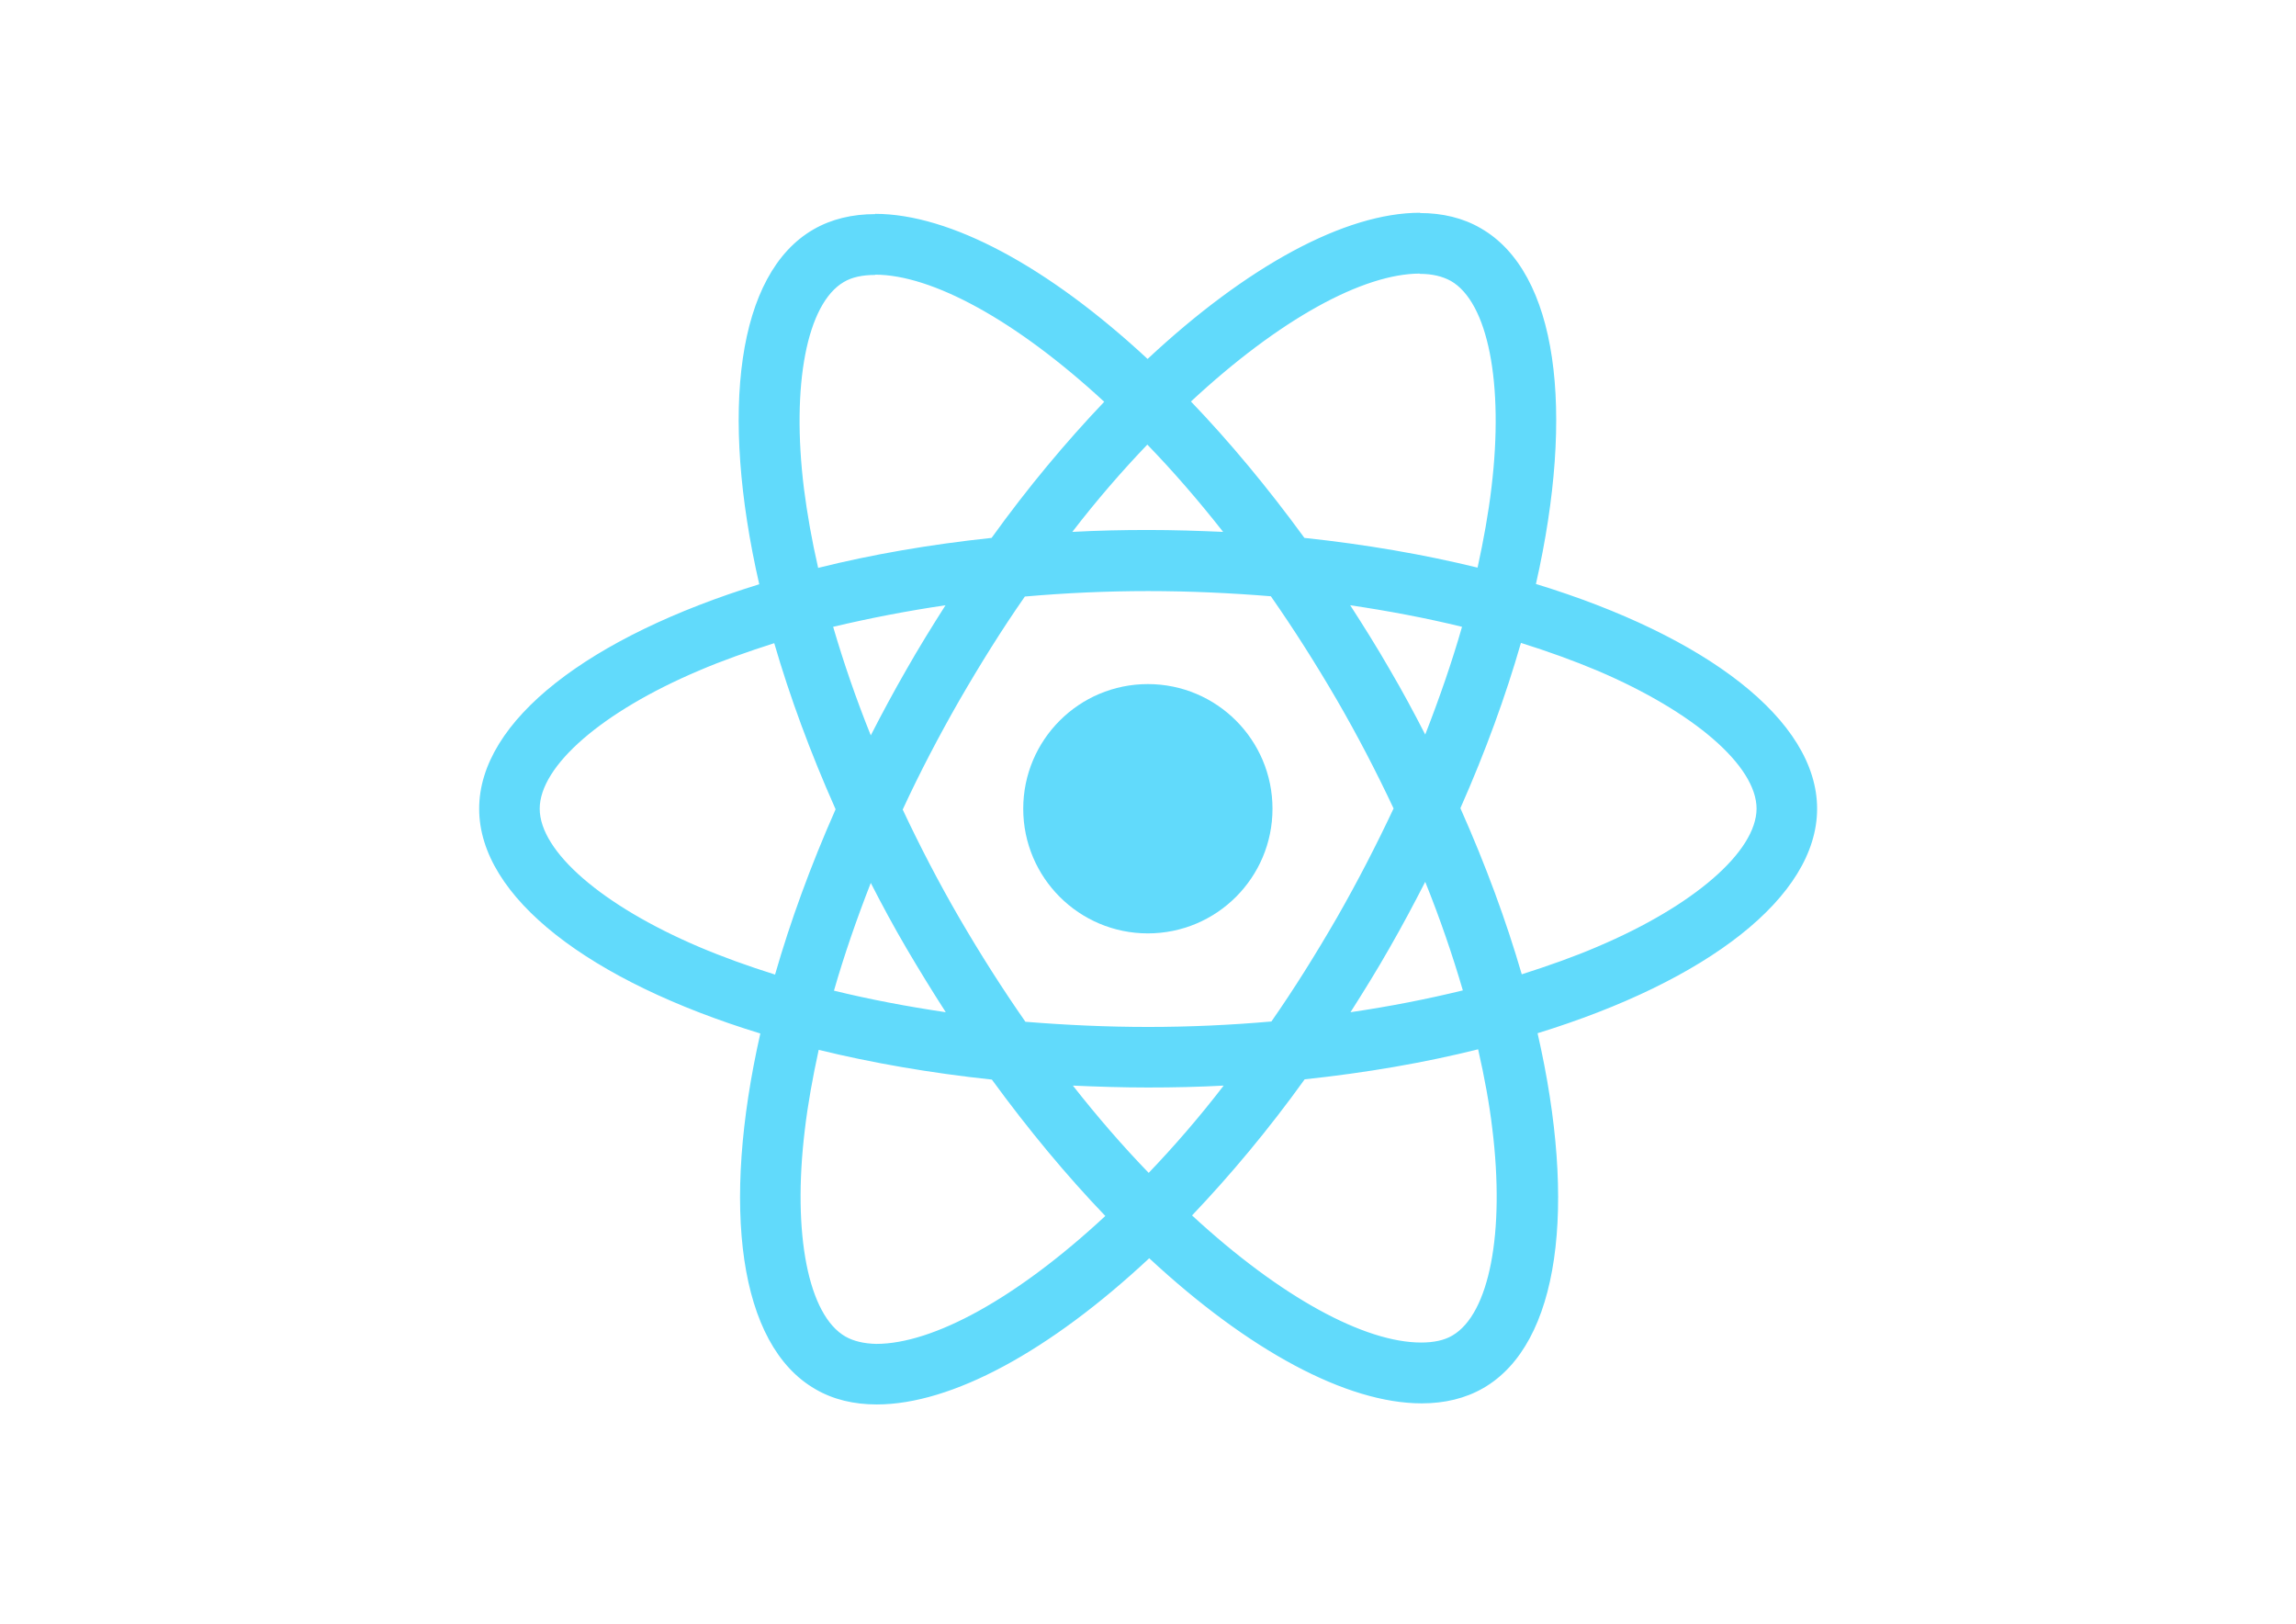
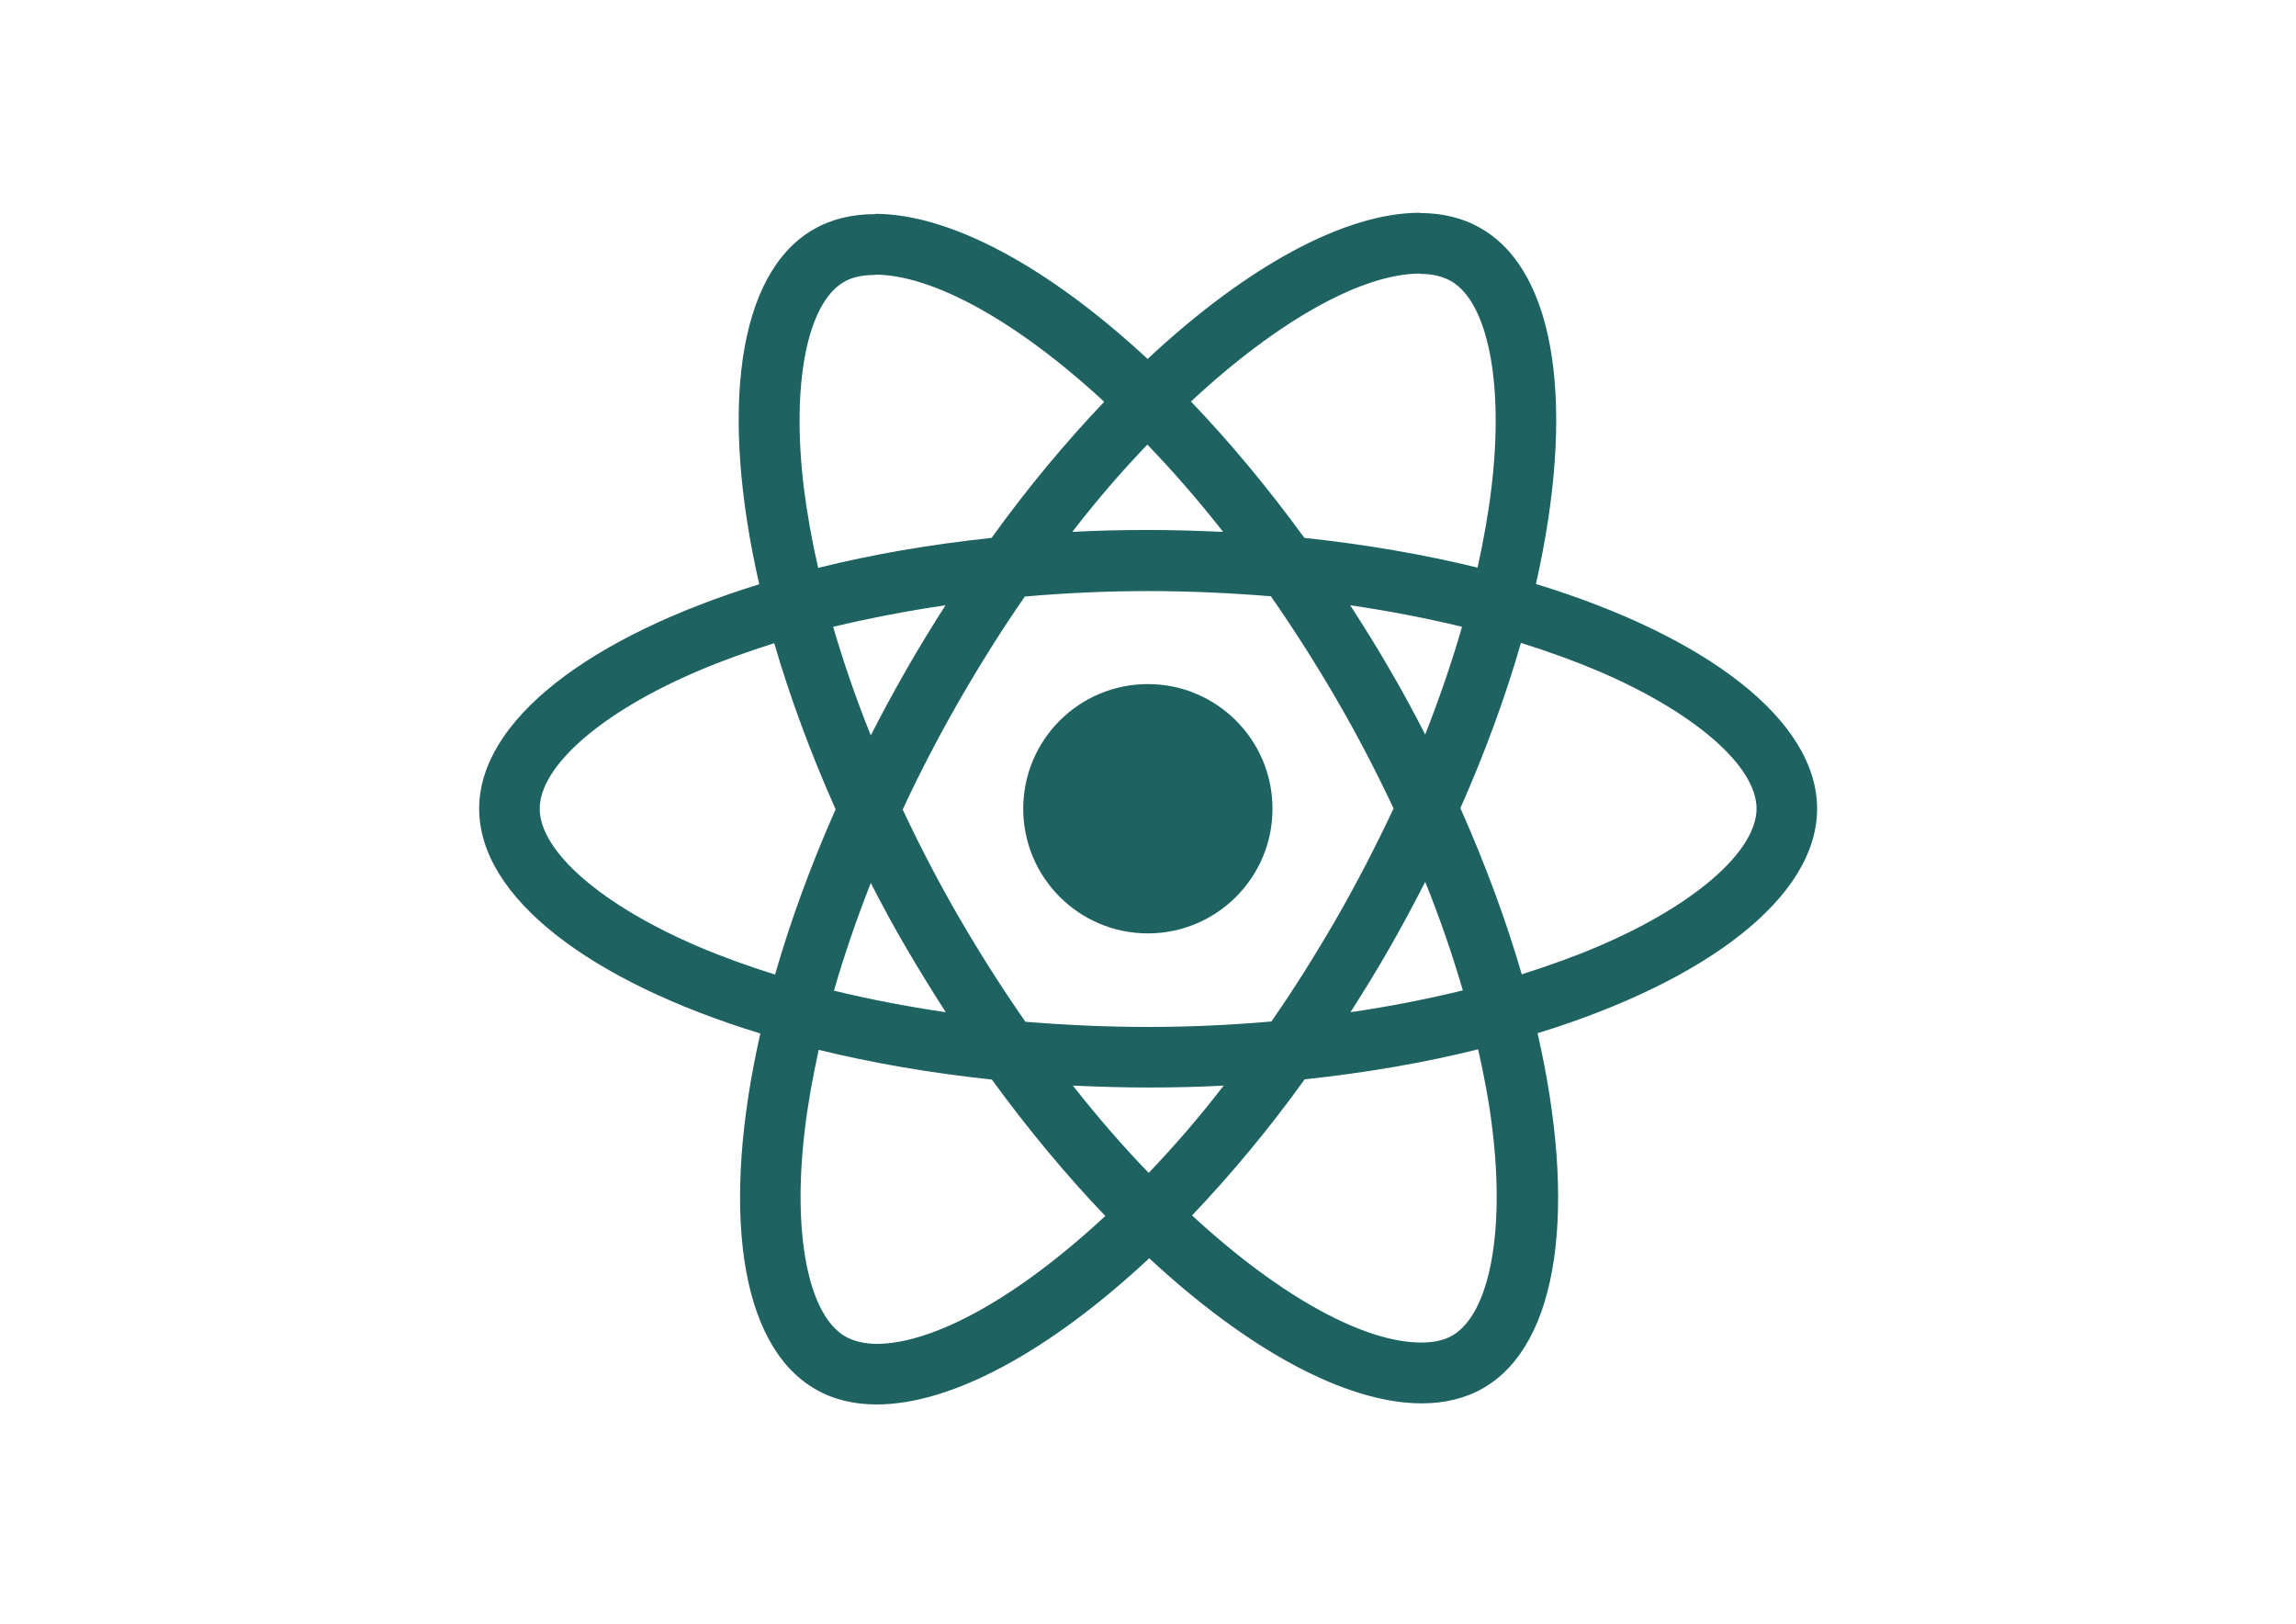
<svg xmlns="http://www.w3.org/2000/svg" viewBox="0 0 841.9 595.3">
-   <g fill="#61DAFB">
+   <g fill="#1e6262">
    <path d="M666.3 296.5c0-32.5-40.7-63.3-103.1-82.4 14.4-63.6 8-114.2-20.2-130.4-6.5-3.8-14.1-5.6-22.4-5.6v22.3c4.6 0 8.3.9 11.4 2.6 13.6 7.8 19.5 37.5 14.9 75.7-1.1 9.4-2.9 19.3-5.1 29.4-19.6-4.8-41-8.5-63.5-10.9-13.5-18.5-27.5-35.3-41.6-50 32.6-30.3 63.2-46.9 84-46.9V78c-27.5 0-63.5 19.6-99.9 53.6-36.4-33.8-72.4-53.2-99.9-53.2v22.3c20.7 0 51.4 16.5 84 46.6-14 14.7-28 31.4-41.3 49.9-22.6 2.4-44 6.1-63.6 11-2.3-10-4-19.7-5.2-29-4.7-38.2 1.1-67.9 14.6-75.8 3-1.8 6.9-2.6 11.5-2.6V78.5c-8.4 0-16 1.8-22.6 5.6-28.1 16.2-34.4 66.7-19.9 130.1-62.2 19.2-102.7 49.9-102.7 82.3 0 32.5 40.7 63.3 103.1 82.4-14.4 63.6-8 114.2 20.2 130.4 6.5 3.8 14.1 5.6 22.5 5.6 27.5 0 63.5-19.6 99.9-53.6 36.4 33.8 72.4 53.2 99.9 53.2 8.4 0 16-1.8 22.6-5.6 28.1-16.2 34.4-66.7 19.9-130.1 62-19.1 102.5-49.9 102.5-82.3zm-130.2-66.7c-3.7 12.9-8.3 26.2-13.5 39.5-4.1-8-8.4-16-13.1-24-4.6-8-9.5-15.8-14.4-23.4 14.2 2.1 27.9 4.7 41 7.9zm-45.8 106.5c-7.8 13.5-15.8 26.3-24.1 38.2-14.9 1.3-30 2-45.2 2-15.1 0-30.2-.7-45-1.9-8.3-11.9-16.4-24.6-24.2-38-7.6-13.1-14.5-26.4-20.8-39.8 6.2-13.4 13.2-26.8 20.7-39.9 7.8-13.5 15.8-26.3 24.1-38.2 14.9-1.3 30-2 45.2-2 15.1 0 30.2.7 45 1.9 8.3 11.9 16.4 24.6 24.2 38 7.6 13.1 14.5 26.4 20.8 39.8-6.3 13.4-13.2 26.8-20.7 39.9zm32.3-13c5.4 13.4 10 26.8 13.8 39.8-13.1 3.2-26.9 5.9-41.2 8 4.9-7.7 9.8-15.6 14.4-23.7 4.6-8 8.9-16.1 13-24.1zM421.2 430c-9.3-9.6-18.6-20.3-27.8-32 9 .4 18.2.7 27.5.7 9.4 0 18.7-.2 27.8-.7-9 11.7-18.3 22.4-27.5 32zm-74.4-58.9c-14.2-2.1-27.9-4.7-41-7.9 3.7-12.9 8.3-26.2 13.5-39.5 4.1 8 8.4 16 13.1 24 4.7 8 9.5 15.8 14.4 23.4zM420.7 163c9.3 9.6 18.6 20.3 27.8 32-9-.4-18.2-.7-27.5-.7-9.4 0-18.7.2-27.8.7 9-11.7 18.3-22.4 27.5-32zm-74 58.9c-4.9 7.7-9.8 15.6-14.4 23.7-4.6 8-8.9 16-13 24-5.4-13.4-10-26.8-13.8-39.8 13.1-3.1 26.9-5.8 41.2-7.9zm-90.5 125.2c-35.4-15.1-58.3-34.9-58.3-50.6 0-15.7 22.9-35.6 58.3-50.6 8.6-3.7 18-7 27.7-10.1 5.7 19.6 13.2 40 22.5 60.9-9.2 20.8-16.6 41.1-22.2 60.6-9.9-3.1-19.3-6.5-28-10.2zM310 490c-13.6-7.8-19.5-37.5-14.9-75.7 1.1-9.4 2.9-19.3 5.1-29.4 19.6 4.8 41 8.5 63.5 10.9 13.5 18.5 27.5 35.3 41.6 50-32.6 30.3-63.2 46.9-84 46.9-4.5-.1-8.3-1-11.3-2.7zm237.2-76.2c4.7 38.2-1.1 67.9-14.6 75.8-3 1.8-6.9 2.6-11.5 2.6-20.7 0-51.4-16.5-84-46.6 14-14.7 28-31.4 41.3-49.9 22.6-2.4 44-6.1 63.6-11 2.3 10.1 4.1 19.8 5.2 29.1zm38.5-66.7c-8.6 3.7-18 7-27.7 10.1-5.7-19.6-13.2-40-22.5-60.9 9.2-20.8 16.6-41.1 22.2-60.6 9.9 3.1 19.3 6.5 28.1 10.2 35.4 15.1 58.3 34.9 58.3 50.6-.1 15.7-23 35.6-58.4 50.6zM320.8 78.4z" />
    <circle cx="420.9" cy="296.5" r="45.7" />
    <path d="M520.5 78.1z" />
  </g>
</svg>
